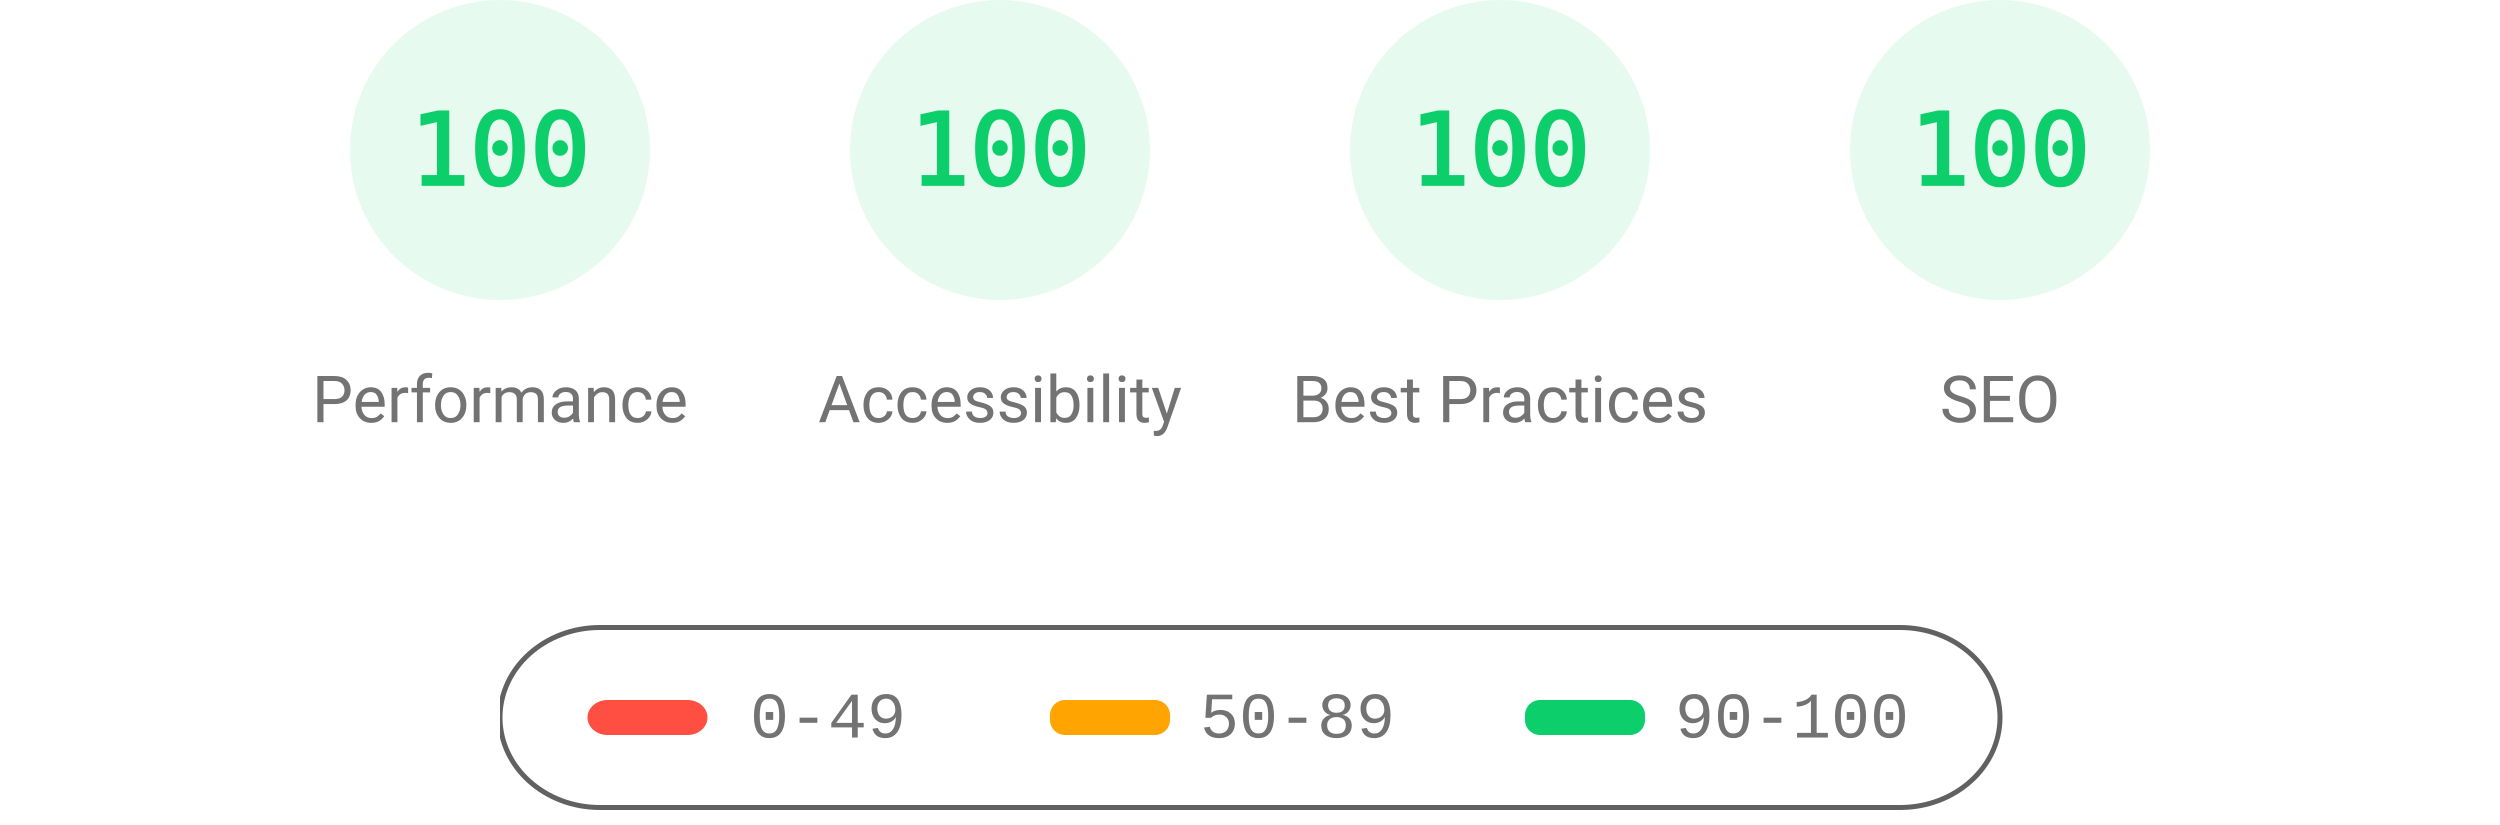
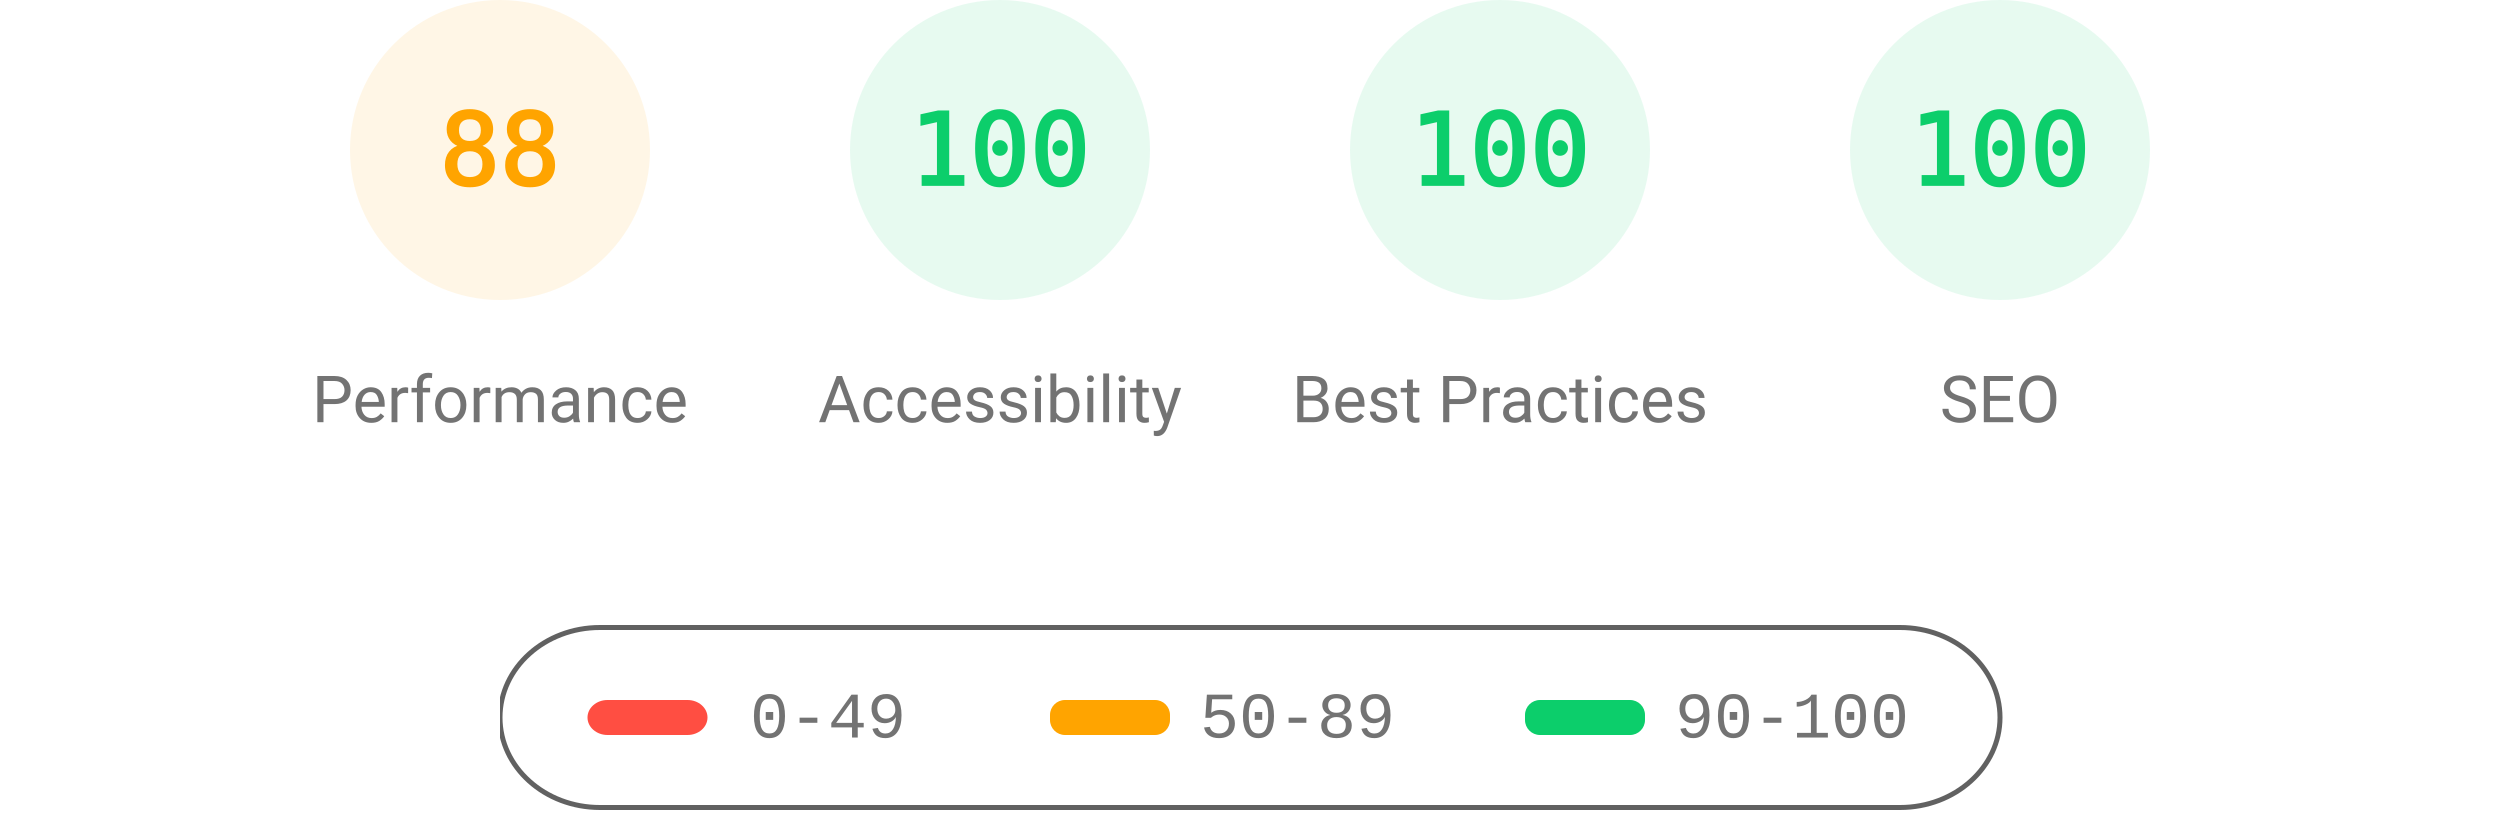
<svg xmlns="http://www.w3.org/2000/svg" class="theme--agnostic" fill="none" width="1000" height="330">
  <style>
- 			.gauge-base {
- 				opacity: 0.1
- 			}
+         .gauge-base {
+             opacity: 0.1
+         }

- 			.gauge-arc {
- 				fill: none;
- 				animation-delay: 250ms;
- 				stroke-linecap: round;
- 				transform: rotate(-90deg);
- 				transform-origin: 100px 60px;
- 				animation: load-gauge 1s ease forwards
- 			}
+         .gauge-arc {
+             fill: none;
+             animation-delay: 250ms;
+             stroke-linecap: round;
+             transform: rotate(-90deg);
+             transform-origin: 100px 60px;
+             animation: load-gauge 1s ease forwards
+         }

- 			.guage-text {
- 				font-size: 40px;
- 				font-family: monospace;
- 				text-align: center
- 			}
+         .guage-text {
+             font-size: 40px;
+             font-family: monospace;
+             text-align: center
+         }

- 			.guage-red {
- 				color: #ff4e42;
- 				fill: #ff4e42;
- 				stroke: #ff4e42
- 			}
- 			.guage-orange {
- 				color: #ffa400;
- 				fill: #ffa400;
- 				stroke: #ffa400
- 			}
- 			.guage-green {
- 				color: #0cce6b;
- 				fill: #0cce6b;
- 				stroke: #0cce6b
- 			}
- 			.theme--agnostic .guage-undefined {
- 				color: #5c5c5c;
- 				fill: #5c5c5c;
- 				stroke: #5c5c5c
- 			}
- 			.theme--light .guage-undefined {
- 				color: #1e1e1e;
- 				fill: #1e1e1e;
- 				stroke: #1e1e1e
- 			}
- 			.theme--dark .guage-undefined {
- 				color: #f5f5f5;
- 				fill: #f5f5f5;
- 				stroke: #f5f5f5
- 			}
+         .guage-red {
+             color: #ff4e42;
+             fill: #ff4e42;
+             stroke: #ff4e42
+         }
+         .guage-orange {
+             color: #ffa400;
+             fill: #ffa400;
+             stroke: #ffa400
+         }
+         .guage-green {
+             color: #0cce6b;
+             fill: #0cce6b;
+             stroke: #0cce6b
+         }
+         .theme--agnostic .guage-undefined {
+             color: #5c5c5c;
+             fill: #5c5c5c;
+             stroke: #5c5c5c
+         }
+         .theme--light .guage-undefined {
+             color: #1e1e1e;
+             fill: #1e1e1e;
+             stroke: #1e1e1e
+         }
+         .theme--dark .guage-undefined {
+             color: #f5f5f5;
+             fill: #f5f5f5;
+             stroke: #f5f5f5
+         }

- 			.guage-title {
- 				stroke: none;
- 				font-size: 26px;
- 				line-height: 26px;
- 				font-family: Roboto, Halvetica, Arial, sans-serif
- 			}
- 			.metric.guage-title {
- 				font-family: 'Courier New', Courier, monospace
- 			}
- 			.theme--agnostic .guage-title {
- 				color: #737373;
- 				fill: #737373
- 			}
- 			.theme--light .guage-title {
- 				color: #212121;
- 				fill: #212121
- 			}
- 			.theme--dark .guage-title {
- 				color: #f5f5f5;
- 				fill: #f5f5f5
- 			}
+         .guage-title {
+             stroke: none;
+             font-size: 26px;
+             line-height: 26px;
+             font-family: Roboto, Halvetica, Arial, sans-serif
+         }
+         .metric.guage-title {
+             font-family: 'Courier New', Courier, monospace
+         }
+         .theme--agnostic .guage-title {
+             color: #737373;
+             fill: #737373
+         }
+         .theme--light .guage-title {
+             color: #212121;
+             fill: #212121
+         }
+         .theme--dark .guage-title {
+             color: #f5f5f5;
+             fill: #f5f5f5
+         }

- 			@keyframes load-gauge {
- 				from {
- 					stroke-dasharray: 0 352.858
- 				}
- 			}
- 			.lh-gauge--pwa__disc {
- 				fill: #e0e0e0
- 			}
- 			.lh-gauge--pwa__logo {
- 				position: relative;
- 				fill: #b0b0b0
- 			}
- 			.lh-gauge--pwa__invisible {
- 				display: none
- 			}
- 			.lh-gauge--pwa__visible {
- 				display: inline
- 			}
- 			.guage-invisible {
- 				display: none
- 			}
- 			.lh-gauge--pwa__logo--primary-color {
- 				fill: #304ffe
- 			}
- 			.theme--agnostic .lh-gauge--pwa__logo--secondary-color {
- 				fill: #787878
- 			}
- 			.theme--light .lh-gauge--pwa__logo--secondary-color {
- 				fill: #3d3d3d
- 			}
- 			.theme--dark .lh-gauge--pwa__logo--secondary-color {
- 				fill: #d8b6b6
- 			}
- 			.theme--light #svg_2 {
- 				stroke: #00000022
- 			}
- 			.theme--agnostic #svg_2 {
- 				stroke: #616161
- 			}
- 			.theme--light #svg_2 {
- 				stroke: #00000022
- 			}
- 			.theme--dark #svg_2 {
- 				stroke: #f5f5f566
- 			}
- 		</style>
-   <svg class="guage-div guage-perf guage-green" viewBox="0 0 200 200" width="200" height="200" x="100" y="0">
+         @keyframes load-gauge {
+             from {
+                 stroke-dasharray: 0 352.858
+             }
+         }
+         .lh-gauge--pwa__disc {
+             fill: #e0e0e0
+         }
+         .lh-gauge--pwa__logo {
+             position: relative;
+             fill: #b0b0b0
+         }
+         .lh-gauge--pwa__invisible {
+             display: none
+         }
+         .lh-gauge--pwa__visible {
+             display: inline
+         }
+         .guage-invisible {
+             display: none
+         }
+         .lh-gauge--pwa__logo--primary-color {
+             fill: #304ffe
+         }
+         .theme--agnostic .lh-gauge--pwa__logo--secondary-color {
+             fill: #787878
+         }
+         .theme--light .lh-gauge--pwa__logo--secondary-color {
+             fill: #3d3d3d
+         }
+         .theme--dark .lh-gauge--pwa__logo--secondary-color {
+             fill: #d8b6b6
+         }
+         .theme--light #svg_2 {
+             stroke: #00000022
+         }
+         .theme--agnostic #svg_2 {
+             stroke: #616161
+         }
+         .theme--light #svg_2 {
+             stroke: #00000022
+         }
+         .theme--dark #svg_2 {
+             stroke: #f5f5f566
+         }
+     </style>
+   <svg class="guage-div guage-perf guage-orange" viewBox="0 0 200 200" width="200" height="200" x="100" y="0">
    <circle class="gauge-base" r="56" cx="100" cy="60" stroke-width="8" />
-     <circle class="gauge-arc guage-arc-1" r="56" cx="100" cy="60" stroke-width="8" style="stroke-dasharray: 351.858, 351.858;" />
-     <text class="guage-text" x="100px" y="60px" alignment-baseline="central" dominant-baseline="central" text-anchor="middle">100</text>
+     <circle class="gauge-arc guage-arc-1" r="56" cx="100" cy="60" stroke-width="8" style="stroke-dasharray: 309.635, 351.858;" />
+     <text class="guage-text" x="100px" y="60px" alignment-baseline="central" dominant-baseline="central" text-anchor="middle">88</text>
    <text class="guage-title" x="100px" y="160px" alignment-baseline="central" dominant-baseline="central" text-anchor="middle">Performance</text>
-   </svg>,<svg class="guage-div guage-perf guage-green" viewBox="0 0 200 200" width="200" height="200" x="300" y="0">
+   </svg>
+   <svg class="guage-div guage-perf guage-green" viewBox="0 0 200 200" width="200" height="200" x="300" y="0">
    <circle class="gauge-base" r="56" cx="100" cy="60" stroke-width="8" />
    <circle class="gauge-arc guage-arc-1" r="56" cx="100" cy="60" stroke-width="8" style="stroke-dasharray: 351.858, 351.858;" />
    <text class="guage-text" x="100px" y="60px" alignment-baseline="central" dominant-baseline="central" text-anchor="middle">100</text>
    <text class="guage-title" x="100px" y="160px" alignment-baseline="central" dominant-baseline="central" text-anchor="middle">Accessibility</text>
-   </svg>,<svg class="guage-div guage-perf guage-green" viewBox="0 0 200 200" width="200" height="200" x="500" y="0">
+   </svg>
+   <svg class="guage-div guage-perf guage-green" viewBox="0 0 200 200" width="200" height="200" x="500" y="0">
    <circle class="gauge-base" r="56" cx="100" cy="60" stroke-width="8" />
    <circle class="gauge-arc guage-arc-1" r="56" cx="100" cy="60" stroke-width="8" style="stroke-dasharray: 351.858, 351.858;" />
    <text class="guage-text" x="100px" y="60px" alignment-baseline="central" dominant-baseline="central" text-anchor="middle">100</text>
    <text class="guage-title" x="100px" y="160px" alignment-baseline="central" dominant-baseline="central" text-anchor="middle">Best Practices</text>
-   </svg>,<svg class="guage-div guage-perf guage-green" viewBox="0 0 200 200" width="200" height="200" x="700" y="0">
+   </svg>
+   <svg class="guage-div guage-perf guage-green" viewBox="0 0 200 200" width="200" height="200" x="700" y="0">
    <circle class="gauge-base" r="56" cx="100" cy="60" stroke-width="8" />
    <circle class="gauge-arc guage-arc-1" r="56" cx="100" cy="60" stroke-width="8" style="stroke-dasharray: 351.858, 351.858;" />
    <text class="guage-text" x="100px" y="60px" alignment-baseline="central" dominant-baseline="central" text-anchor="middle">100</text>
    <text class="guage-title" x="100px" y="160px" alignment-baseline="central" dominant-baseline="central" text-anchor="middle">SEO</text>
  </svg>
  <svg width="604" height="76" x="200" y="250">
    <g>
      <rect fill="none" id="canvas_background" height="80" width="604" y="-1" x="-1" />
      <g display="none" overflow="visible" y="0" x="0" height="100%" width="100%" id="canvasGrid">
        <rect fill="url(#gridpattern)" stroke-width="0" y="0" x="0" height="100%" width="100%" />
      </g>
    </g>
    <g>
      <rect fill-opacity="0" stroke-width="2" rx="40" id="svg_2" height="72" width="600" y="1" x="0" fill="#000000" />
      <rect stroke="#000" rx="8" id="svg_3" height="14" width="48" y="30" x="35" stroke-opacity="null" stroke-width="0" fill="#ff4e42" />
      <rect stroke="#000" rx="6" id="svg_4" height="14" width="48" y="30" x="220" stroke-opacity="null" stroke-width="0" fill="#ffa400" />
      <rect stroke="#000" rx="6" id="svg_5" height="14" width="48" y="30" x="410" stroke-opacity="null" stroke-width="0" fill="#0cce6b" />
      <text class="metric guage-title" xml:space="preserve" text-anchor="start" font-size="26" id="svg_6" y="45" x="100" stroke-opacity="null" stroke-width="0" stroke="#000">0-49</text>
      <text class="metric guage-title" xml:space="preserve" text-anchor="start" font-size="26" id="svg_7" y="45" x="280" stroke-opacity="null" stroke-width="0" stroke="#000">50-89</text>
      <text class="metric guage-title" xml:space="preserve" text-anchor="start" font-size="26" id="svg_8" y="45" x="470" stroke-opacity="null" stroke-width="0" stroke="#000">90-100</text>
    </g>
  </svg>
</svg>
